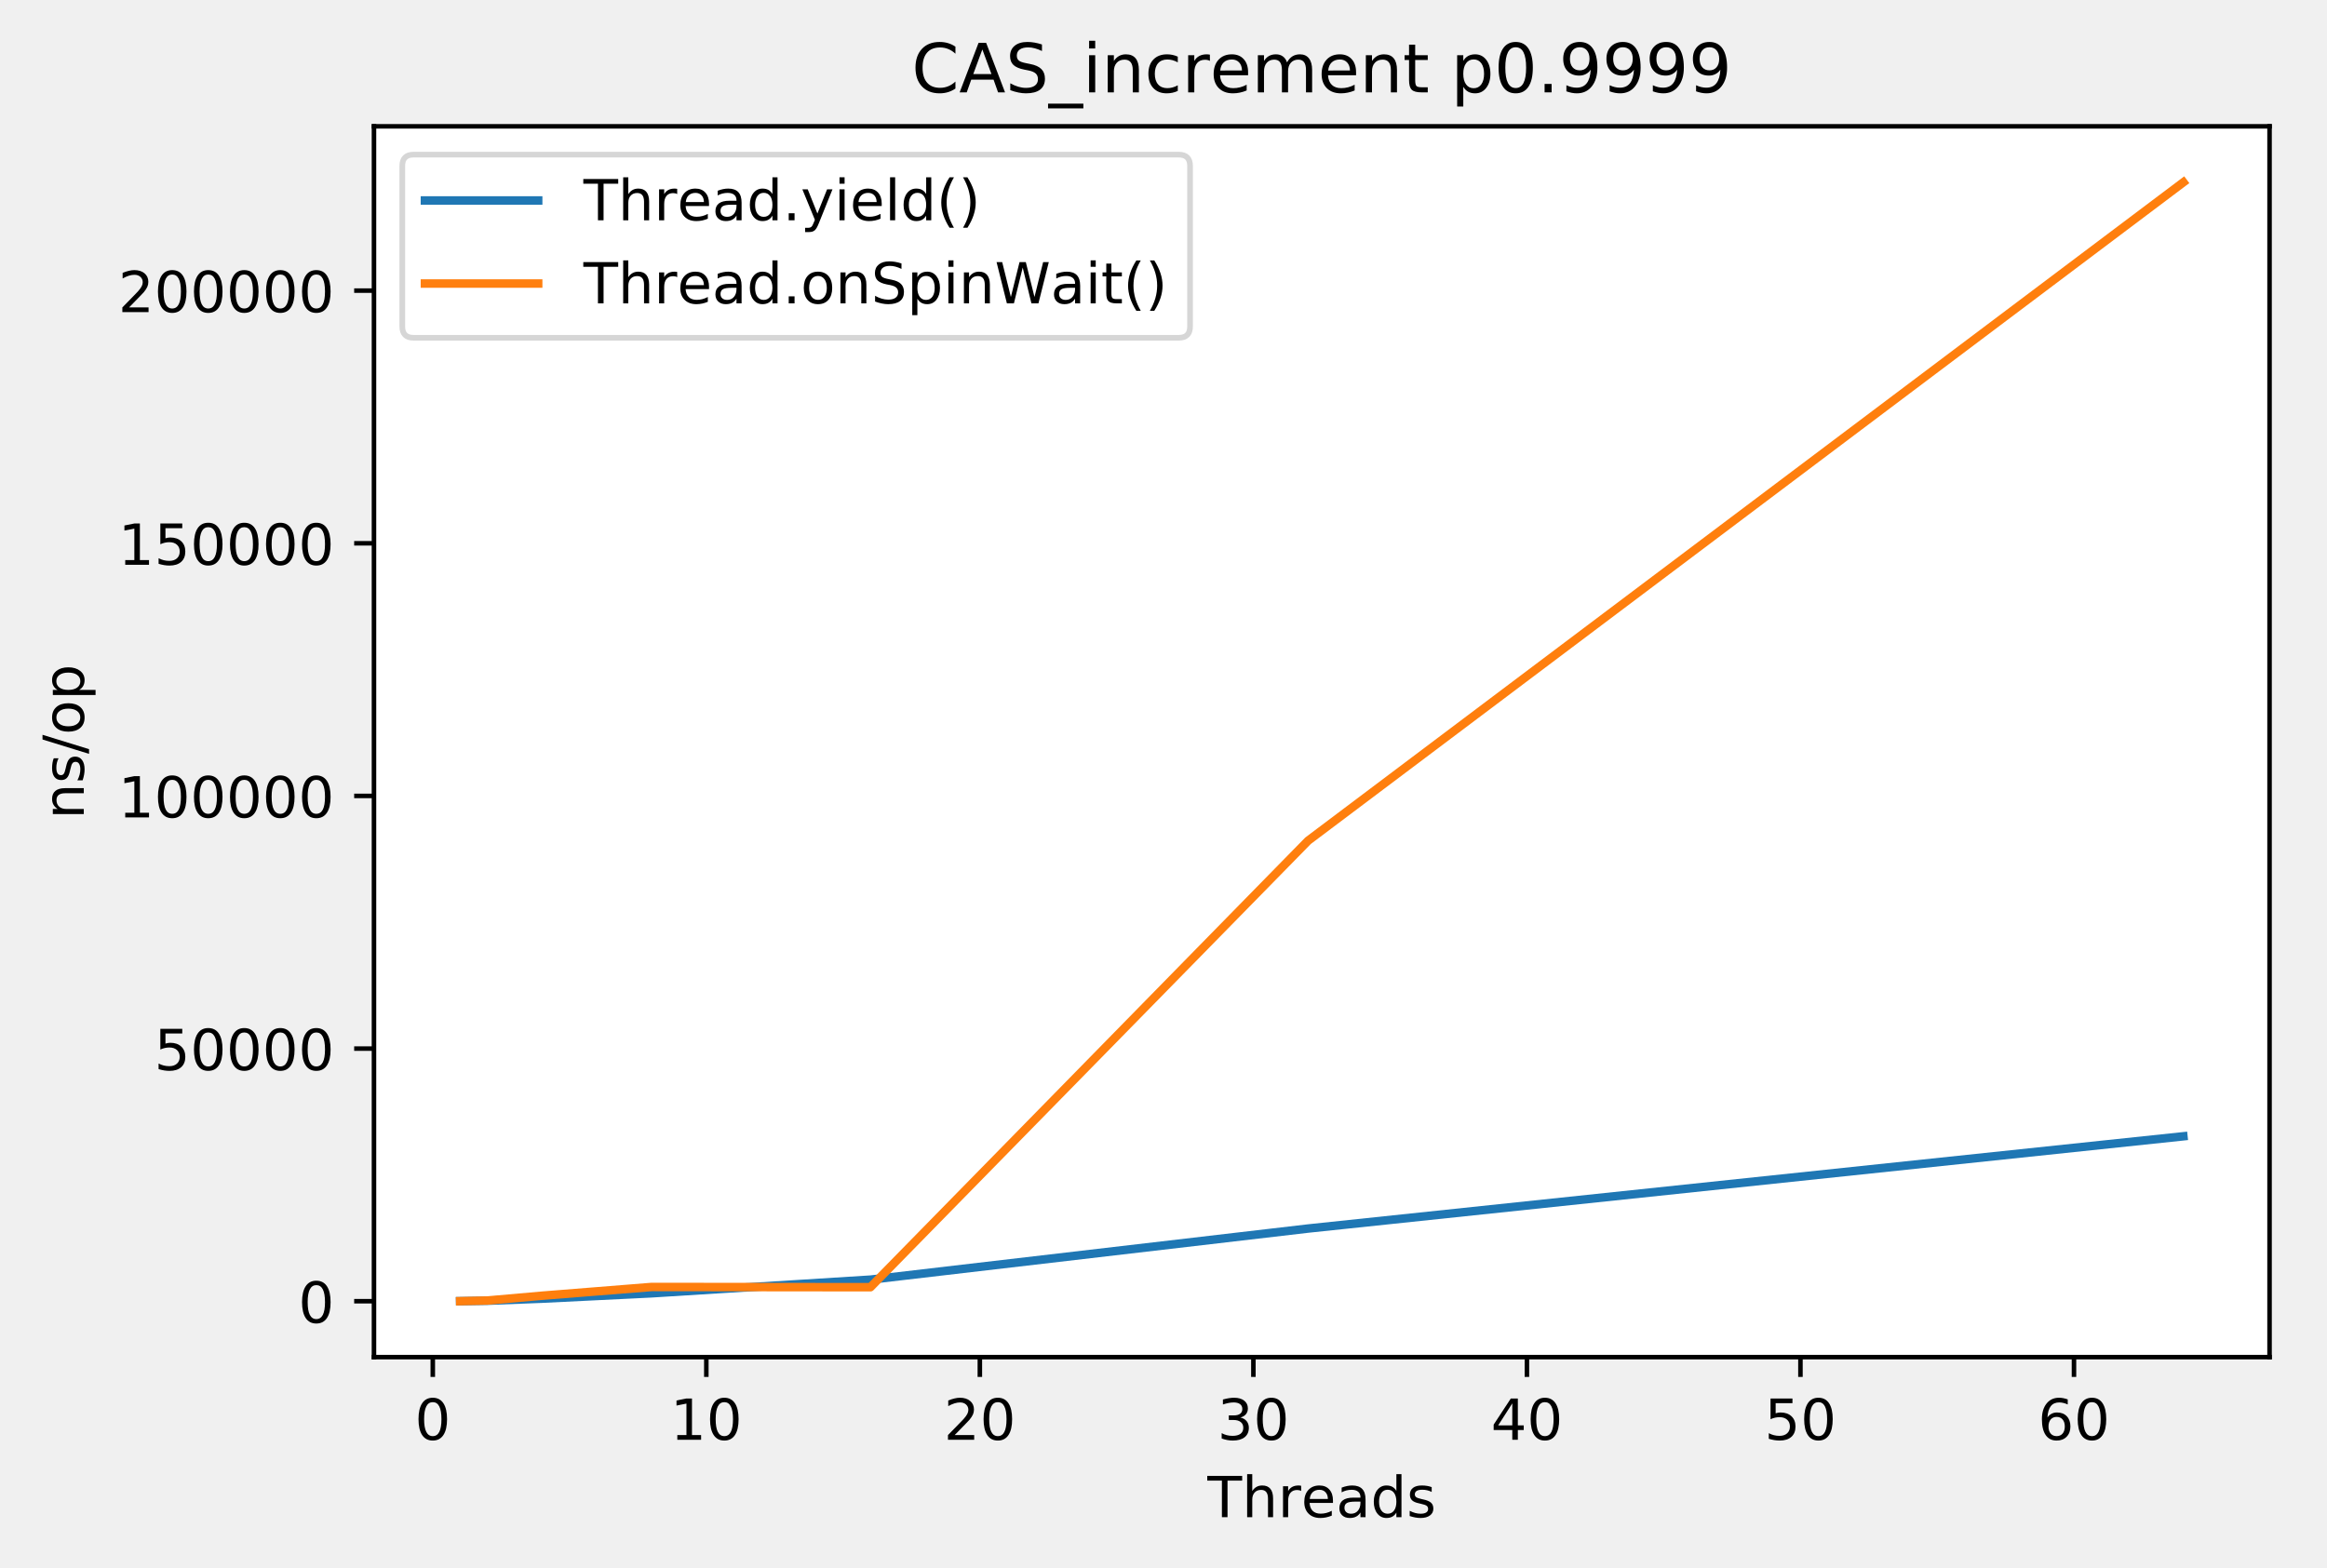
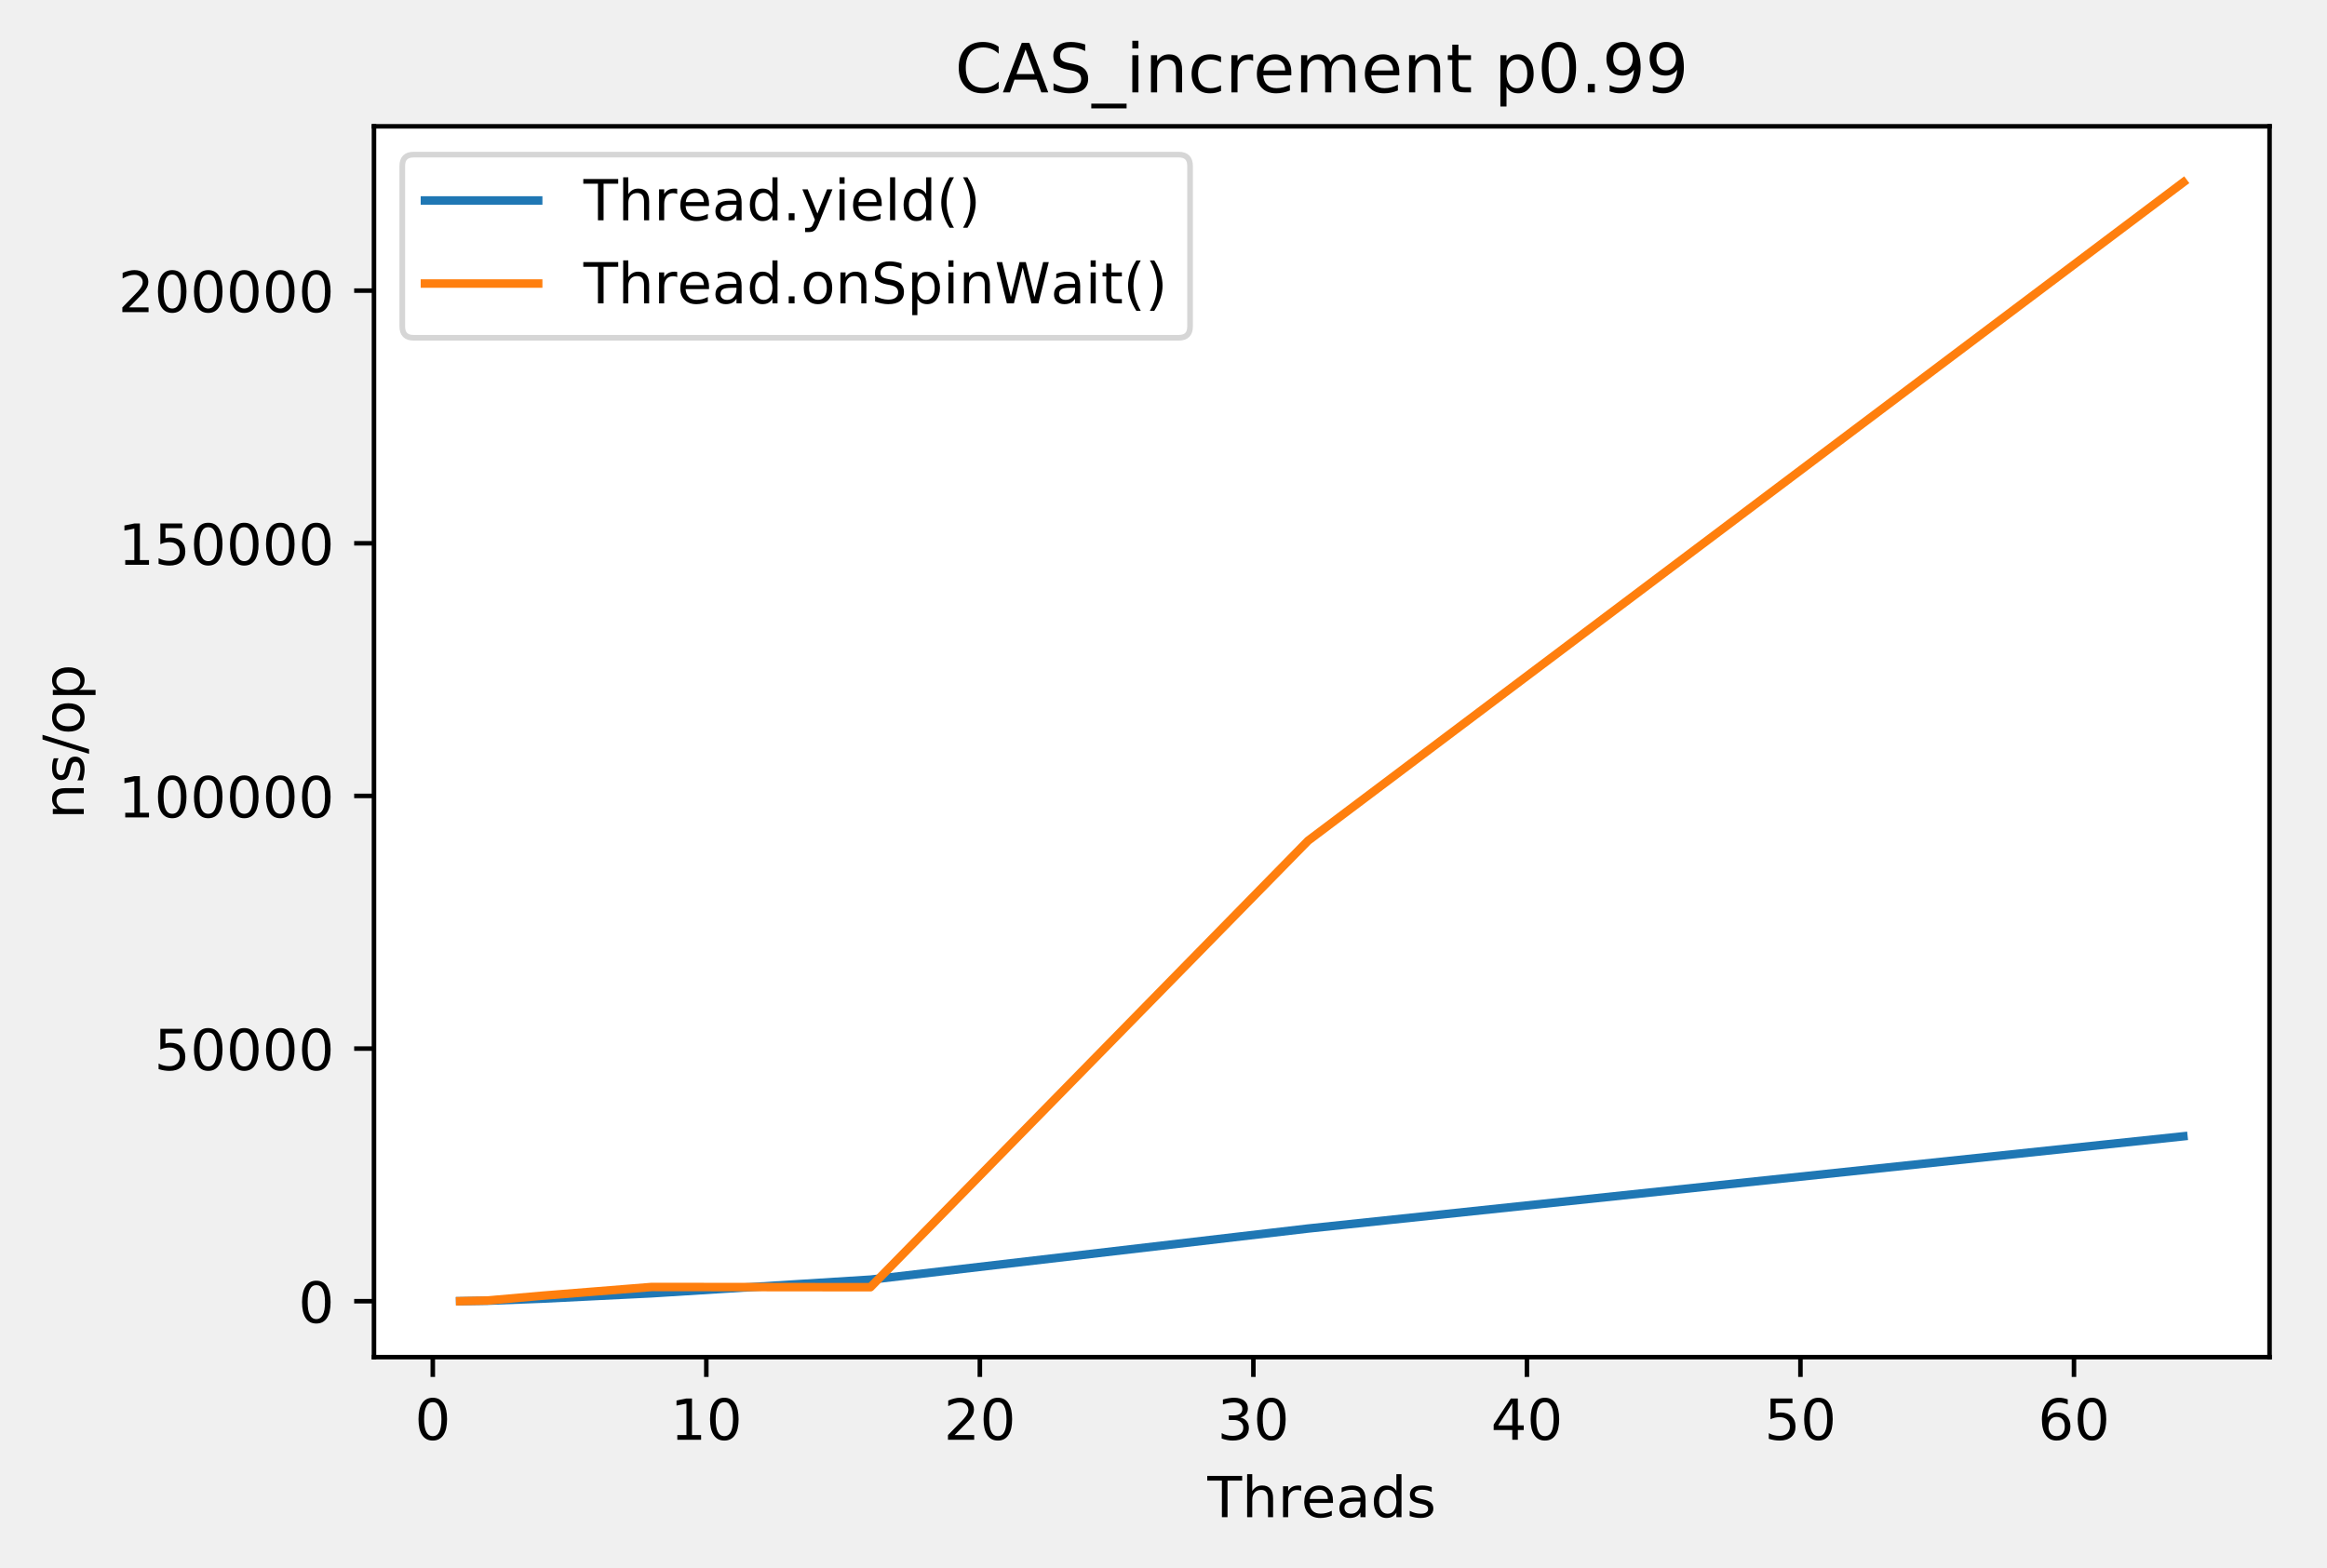
<svg xmlns="http://www.w3.org/2000/svg" xmlns:xlink="http://www.w3.org/1999/xlink" height="277pt" version="1.1" viewBox="0 0 411 277" width="411pt">
  <defs>
    <style type="text/css">
*{stroke-linecap:butt;stroke-linejoin:round;}
  </style>
  </defs>
  <g id="figure_1">
    <g id="patch_1">
      <path d="M 0 277.314  L 411.553 277.314  L 411.553 0  L 0 0  z " style="fill:none;" />
    </g>
    <g id="axes_1">
      <g id="patch_2">
        <path d="M 66.053 239.758  L 400.853 239.758  L 400.853 22.318  L 66.053 22.318  z " style="fill:#ffffff;" />
      </g>
      <g id="matplotlib.axis_1">
        <g id="xtick_1">
          <g id="line2d_1">
            <defs>
-               <path d="M 0 0  L 0 3.5  " id="m41968e35b6" style="stroke:#000000;stroke-width:0.8;" />
-             </defs>
-             <g>
-               <use style="stroke:#000000;stroke-width:0.8;" x="76.44" xlink:href="#m41968e35b6" y="239.758" />
+               <path d="M 0 0  L 0 3.5  " id="m0544c4cc7e" style="stroke:#000000;stroke-width:0.8;" />
+             </defs>
+             <g>
+               <use style="stroke:#000000;stroke-width:0.8;" x="76.44" xlink:href="#m0544c4cc7e" y="239.758" />
            </g>
          </g>
          <g id="text_1">
            <defs>
              <path d="M 31.781 66.406  Q 24.172 66.406 20.328 58.906  Q 16.5 51.422 16.5 36.375  Q 16.5 21.391 20.328 13.891  Q 24.172 6.391 31.781 6.391  Q 39.453 6.391 43.281 13.891  Q 47.125 21.391 47.125 36.375  Q 47.125 51.422 43.281 58.906  Q 39.453 66.406 31.781 66.406  z M 31.781 74.219  Q 44.047 74.219 50.516 64.516  Q 56.984 54.828 56.984 36.375  Q 56.984 17.969 50.516 8.266  Q 44.047 -1.422 31.781 -1.422  Q 19.531 -1.422 13.062 8.266  Q 6.594 17.969 6.594 36.375  Q 6.594 54.828 13.062 64.516  Q 19.531 74.219 31.781 74.219  z " id="DejaVuSans-30" />
            </defs>
            <g transform="translate(73.25889 254.3566)scale(0.1 -0.1)">
              <use xlink:href="#DejaVuSans-30" />
            </g>
          </g>
        </g>
        <g id="xtick_2">
          <g id="line2d_2">
            <g>
-               <use style="stroke:#000000;stroke-width:0.8;" x="124.752" xlink:href="#m41968e35b6" y="239.758" />
+               <use style="stroke:#000000;stroke-width:0.8;" x="124.752" xlink:href="#m0544c4cc7e" y="239.758" />
            </g>
          </g>
          <g id="text_2">
            <defs>
              <path d="M 12.406 8.297  L 28.516 8.297  L 28.516 63.922  L 10.984 60.406  L 10.984 69.391  L 28.422 72.906  L 38.281 72.906  L 38.281 8.297  L 54.391 8.297  L 54.391 0  L 12.406 0  z " id="DejaVuSans-31" />
            </defs>
            <g transform="translate(118.3893 254.3566)scale(0.1 -0.1)">
              <use xlink:href="#DejaVuSans-31" />
              <use x="63.623" xlink:href="#DejaVuSans-30" />
            </g>
          </g>
        </g>
        <g id="xtick_3">
          <g id="line2d_3">
            <g>
-               <use style="stroke:#000000;stroke-width:0.8;" x="173.064" xlink:href="#m41968e35b6" y="239.758" />
+               <use style="stroke:#000000;stroke-width:0.8;" x="173.064" xlink:href="#m0544c4cc7e" y="239.758" />
            </g>
          </g>
          <g id="text_3">
            <defs>
              <path d="M 19.188 8.297  L 53.609 8.297  L 53.609 0  L 7.328 0  L 7.328 8.297  Q 12.938 14.109 22.625 23.891  Q 32.328 33.688 34.812 36.531  Q 39.547 41.844 41.422 45.531  Q 43.312 49.219 43.312 52.781  Q 43.312 58.594 39.234 62.25  Q 35.156 65.922 28.609 65.922  Q 23.969 65.922 18.812 64.312  Q 13.672 62.703 7.812 59.422  L 7.812 69.391  Q 13.766 71.781 18.938 73  Q 24.125 74.219 28.422 74.219  Q 39.75 74.219 46.484 68.547  Q 53.219 62.891 53.219 53.422  Q 53.219 48.922 51.531 44.891  Q 49.859 40.875 45.406 35.406  Q 44.188 33.984 37.641 27.219  Q 31.109 20.453 19.188 8.297  z " id="DejaVuSans-32" />
            </defs>
            <g transform="translate(166.701 254.3566)scale(0.1 -0.1)">
              <use xlink:href="#DejaVuSans-32" />
              <use x="63.623" xlink:href="#DejaVuSans-30" />
            </g>
          </g>
        </g>
        <g id="xtick_4">
          <g id="line2d_4">
            <g>
-               <use style="stroke:#000000;stroke-width:0.8;" x="221.375" xlink:href="#m41968e35b6" y="239.758" />
+               <use style="stroke:#000000;stroke-width:0.8;" x="221.375" xlink:href="#m0544c4cc7e" y="239.758" />
            </g>
          </g>
          <g id="text_4">
            <defs>
              <path d="M 40.578 39.312  Q 47.656 37.797 51.625 33  Q 55.609 28.219 55.609 21.188  Q 55.609 10.406 48.188 4.484  Q 40.766 -1.422 27.094 -1.422  Q 22.516 -1.422 17.656 -0.516  Q 12.797 0.391 7.625 2.203  L 7.625 11.719  Q 11.719 9.328 16.594 8.109  Q 21.484 6.891 26.812 6.891  Q 36.078 6.891 40.938 10.547  Q 45.797 14.203 45.797 21.188  Q 45.797 27.641 41.281 31.266  Q 36.766 34.906 28.719 34.906  L 20.219 34.906  L 20.219 43.016  L 29.109 43.016  Q 36.375 43.016 40.234 45.922  Q 44.094 48.828 44.094 54.297  Q 44.094 59.906 40.109 62.906  Q 36.141 65.922 28.719 65.922  Q 24.656 65.922 20.016 65.031  Q 15.375 64.156 9.812 62.312  L 9.812 71.094  Q 15.438 72.656 20.344 73.438  Q 25.25 74.219 29.594 74.219  Q 40.828 74.219 47.359 69.109  Q 53.906 64.016 53.906 55.328  Q 53.906 49.266 50.438 45.094  Q 46.969 40.922 40.578 39.312  z " id="DejaVuSans-33" />
            </defs>
            <g transform="translate(215.0127 254.3566)scale(0.1 -0.1)">
              <use xlink:href="#DejaVuSans-33" />
              <use x="63.623" xlink:href="#DejaVuSans-30" />
            </g>
          </g>
        </g>
        <g id="xtick_5">
          <g id="line2d_5">
            <g>
-               <use style="stroke:#000000;stroke-width:0.8;" x="269.687" xlink:href="#m41968e35b6" y="239.758" />
+               <use style="stroke:#000000;stroke-width:0.8;" x="269.687" xlink:href="#m0544c4cc7e" y="239.758" />
            </g>
          </g>
          <g id="text_5">
            <defs>
              <path d="M 37.797 64.312  L 12.891 25.391  L 37.797 25.391  z M 35.203 72.906  L 47.609 72.906  L 47.609 25.391  L 58.016 25.391  L 58.016 17.188  L 47.609 17.188  L 47.609 0  L 37.797 0  L 37.797 17.188  L 4.891 17.188  L 4.891 26.703  z " id="DejaVuSans-34" />
            </defs>
            <g transform="translate(263.3244 254.3566)scale(0.1 -0.1)">
              <use xlink:href="#DejaVuSans-34" />
              <use x="63.623" xlink:href="#DejaVuSans-30" />
            </g>
          </g>
        </g>
        <g id="xtick_6">
          <g id="line2d_6">
            <g>
-               <use style="stroke:#000000;stroke-width:0.8;" x="317.999" xlink:href="#m41968e35b6" y="239.758" />
+               <use style="stroke:#000000;stroke-width:0.8;" x="317.999" xlink:href="#m0544c4cc7e" y="239.758" />
            </g>
          </g>
          <g id="text_6">
            <defs>
              <path d="M 10.797 72.906  L 49.516 72.906  L 49.516 64.594  L 19.828 64.594  L 19.828 46.734  Q 21.969 47.469 24.109 47.828  Q 26.266 48.188 28.422 48.188  Q 40.625 48.188 47.75 41.5  Q 54.891 34.812 54.891 23.391  Q 54.891 11.625 47.562 5.094  Q 40.234 -1.422 26.906 -1.422  Q 22.312 -1.422 17.547 -0.641  Q 12.797 0.141 7.719 1.703  L 7.719 11.625  Q 12.109 9.234 16.797 8.062  Q 21.484 6.891 26.703 6.891  Q 35.156 6.891 40.078 11.328  Q 45.016 15.766 45.016 23.391  Q 45.016 31 40.078 35.438  Q 35.156 39.891 26.703 39.891  Q 22.75 39.891 18.812 39.016  Q 14.891 38.141 10.797 36.281  z " id="DejaVuSans-35" />
            </defs>
            <g transform="translate(311.6361 254.3566)scale(0.1 -0.1)">
              <use xlink:href="#DejaVuSans-35" />
              <use x="63.623" xlink:href="#DejaVuSans-30" />
            </g>
          </g>
        </g>
        <g id="xtick_7">
          <g id="line2d_7">
            <g>
-               <use style="stroke:#000000;stroke-width:0.8;" x="366.31" xlink:href="#m41968e35b6" y="239.758" />
+               <use style="stroke:#000000;stroke-width:0.8;" x="366.31" xlink:href="#m0544c4cc7e" y="239.758" />
            </g>
          </g>
          <g id="text_7">
            <defs>
              <path d="M 33.016 40.375  Q 26.375 40.375 22.484 35.828  Q 18.609 31.297 18.609 23.391  Q 18.609 15.531 22.484 10.953  Q 26.375 6.391 33.016 6.391  Q 39.656 6.391 43.531 10.953  Q 47.406 15.531 47.406 23.391  Q 47.406 31.297 43.531 35.828  Q 39.656 40.375 33.016 40.375  z M 52.594 71.297  L 52.594 62.312  Q 48.875 64.062 45.094 64.984  Q 41.312 65.922 37.594 65.922  Q 27.828 65.922 22.672 59.328  Q 17.531 52.734 16.797 39.406  Q 19.672 43.656 24.016 45.922  Q 28.375 48.188 33.594 48.188  Q 44.578 48.188 50.953 41.516  Q 57.328 34.859 57.328 23.391  Q 57.328 12.156 50.688 5.359  Q 44.047 -1.422 33.016 -1.422  Q 20.359 -1.422 13.672 8.266  Q 6.984 17.969 6.984 36.375  Q 6.984 53.656 15.188 63.938  Q 23.391 74.219 37.203 74.219  Q 40.922 74.219 44.703 73.484  Q 48.484 72.75 52.594 71.297  z " id="DejaVuSans-36" />
            </defs>
            <g transform="translate(359.9478 254.3566)scale(0.1 -0.1)">
              <use xlink:href="#DejaVuSans-36" />
              <use x="63.623" xlink:href="#DejaVuSans-30" />
            </g>
          </g>
        </g>
        <g id="text_8">
          <defs>
            <path d="M -0.297 72.906  L 61.375 72.906  L 61.375 64.594  L 35.5 64.594  L 35.5 0  L 25.594 0  L 25.594 64.594  L -0.297 64.594  z " id="DejaVuSans-54" />
            <path d="M 54.891 33.016  L 54.891 0  L 45.906 0  L 45.906 32.719  Q 45.906 40.484 42.875 44.328  Q 39.844 48.188 33.797 48.188  Q 26.516 48.188 22.312 43.547  Q 18.109 38.922 18.109 30.906  L 18.109 0  L 9.078 0  L 9.078 75.984  L 18.109 75.984  L 18.109 46.188  Q 21.344 51.125 25.703 53.562  Q 30.078 56 35.797 56  Q 45.219 56 50.047 50.172  Q 54.891 44.344 54.891 33.016  z " id="DejaVuSans-68" />
            <path d="M 41.109 46.297  Q 39.594 47.172 37.812 47.578  Q 36.031 48 33.891 48  Q 26.266 48 22.188 43.047  Q 18.109 38.094 18.109 28.812  L 18.109 0  L 9.078 0  L 9.078 54.688  L 18.109 54.688  L 18.109 46.188  Q 20.953 51.172 25.484 53.578  Q 30.031 56 36.531 56  Q 37.453 56 38.578 55.875  Q 39.703 55.766 41.062 55.516  z " id="DejaVuSans-72" />
            <path d="M 56.203 29.594  L 56.203 25.203  L 14.891 25.203  Q 15.484 15.922 20.484 11.062  Q 25.484 6.203 34.422 6.203  Q 39.594 6.203 44.453 7.469  Q 49.312 8.734 54.109 11.281  L 54.109 2.781  Q 49.266 0.734 44.188 -0.344  Q 39.109 -1.422 33.891 -1.422  Q 20.797 -1.422 13.156 6.188  Q 5.516 13.812 5.516 26.812  Q 5.516 40.234 12.766 48.109  Q 20.016 56 32.328 56  Q 43.359 56 49.781 48.891  Q 56.203 41.797 56.203 29.594  z M 47.219 32.234  Q 47.125 39.594 43.094 43.984  Q 39.062 48.391 32.422 48.391  Q 24.906 48.391 20.391 44.141  Q 15.875 39.891 15.188 32.172  z " id="DejaVuSans-65" />
            <path d="M 34.281 27.484  Q 23.391 27.484 19.188 25  Q 14.984 22.516 14.984 16.5  Q 14.984 11.719 18.141 8.906  Q 21.297 6.109 26.703 6.109  Q 34.188 6.109 38.703 11.406  Q 43.219 16.703 43.219 25.484  L 43.219 27.484  z M 52.203 31.203  L 52.203 0  L 43.219 0  L 43.219 8.297  Q 40.141 3.328 35.547 0.953  Q 30.953 -1.422 24.312 -1.422  Q 15.922 -1.422 10.953 3.297  Q 6 8.016 6 15.922  Q 6 25.141 12.172 29.828  Q 18.359 34.516 30.609 34.516  L 43.219 34.516  L 43.219 35.406  Q 43.219 41.609 39.141 45  Q 35.062 48.391 27.688 48.391  Q 23 48.391 18.547 47.266  Q 14.109 46.141 10.016 43.891  L 10.016 52.203  Q 14.938 54.109 19.578 55.047  Q 24.219 56 28.609 56  Q 40.484 56 46.344 49.844  Q 52.203 43.703 52.203 31.203  z " id="DejaVuSans-61" />
            <path d="M 45.406 46.391  L 45.406 75.984  L 54.391 75.984  L 54.391 0  L 45.406 0  L 45.406 8.203  Q 42.578 3.328 38.25 0.953  Q 33.938 -1.422 27.875 -1.422  Q 17.969 -1.422 11.734 6.484  Q 5.516 14.406 5.516 27.297  Q 5.516 40.188 11.734 48.094  Q 17.969 56 27.875 56  Q 33.938 56 38.25 53.625  Q 42.578 51.266 45.406 46.391  z M 14.797 27.297  Q 14.797 17.391 18.875 11.75  Q 22.953 6.109 30.078 6.109  Q 37.203 6.109 41.297 11.75  Q 45.406 17.391 45.406 27.297  Q 45.406 37.203 41.297 42.844  Q 37.203 48.484 30.078 48.484  Q 22.953 48.484 18.875 42.844  Q 14.797 37.203 14.797 27.297  z " id="DejaVuSans-64" />
            <path d="M 44.281 53.078  L 44.281 44.578  Q 40.484 46.531 36.375 47.5  Q 32.281 48.484 27.875 48.484  Q 21.188 48.484 17.844 46.438  Q 14.5 44.391 14.5 40.281  Q 14.5 37.156 16.891 35.375  Q 19.281 33.594 26.516 31.984  L 29.594 31.297  Q 39.156 29.25 43.188 25.516  Q 47.219 21.781 47.219 15.094  Q 47.219 7.469 41.188 3.016  Q 35.156 -1.422 24.609 -1.422  Q 20.219 -1.422 15.453 -0.562  Q 10.688 0.297 5.422 2  L 5.422 11.281  Q 10.406 8.688 15.234 7.391  Q 20.062 6.109 24.812 6.109  Q 31.156 6.109 34.562 8.281  Q 37.984 10.453 37.984 14.406  Q 37.984 18.062 35.516 20.016  Q 33.062 21.969 24.703 23.781  L 21.578 24.516  Q 13.234 26.266 9.516 29.906  Q 5.812 33.547 5.812 39.891  Q 5.812 47.609 11.281 51.797  Q 16.75 56 26.812 56  Q 31.781 56 36.172 55.266  Q 40.578 54.547 44.281 53.078  z " id="DejaVuSans-73" />
          </defs>
          <g transform="translate(213.257 268.0347)scale(0.1 -0.1)">
            <use xlink:href="#DejaVuSans-54" />
            <use x="61.084" xlink:href="#DejaVuSans-68" />
            <use x="124.463" xlink:href="#DejaVuSans-72" />
            <use x="165.545" xlink:href="#DejaVuSans-65" />
            <use x="227.068" xlink:href="#DejaVuSans-61" />
            <use x="288.348" xlink:href="#DejaVuSans-64" />
            <use x="351.824" xlink:href="#DejaVuSans-73" />
          </g>
        </g>
      </g>
      <g id="matplotlib.axis_2">
        <g id="ytick_1">
          <g id="line2d_8">
            <defs>
-               <path d="M 0 0  L -3.5 0  " id="m5110612c2c" style="stroke:#000000;stroke-width:0.8;" />
-             </defs>
-             <g>
-               <use style="stroke:#000000;stroke-width:0.8;" x="66.053" xlink:href="#m5110612c2c" y="229.883" />
+               <path d="M 0 0  L -3.5 0  " id="m9df7697b72" style="stroke:#000000;stroke-width:0.8;" />
+             </defs>
+             <g>
+               <use style="stroke:#000000;stroke-width:0.8;" x="66.053" xlink:href="#m9df7697b72" y="229.883" />
            </g>
          </g>
          <g id="text_9">
            <g transform="translate(52.69062 233.6817)scale(0.1 -0.1)">
              <use xlink:href="#DejaVuSans-30" />
            </g>
          </g>
        </g>
        <g id="ytick_2">
          <g id="line2d_9">
            <g>
-               <use style="stroke:#000000;stroke-width:0.8;" x="66.053" xlink:href="#m5110612c2c" y="185.247" />
+               <use style="stroke:#000000;stroke-width:0.8;" x="66.053" xlink:href="#m9df7697b72" y="185.247" />
            </g>
          </g>
          <g id="text_10">
            <g transform="translate(27.24063 189.0465)scale(0.1 -0.1)">
              <use xlink:href="#DejaVuSans-35" />
              <use x="63.623" xlink:href="#DejaVuSans-30" />
              <use x="127.246" xlink:href="#DejaVuSans-30" />
              <use x="190.869" xlink:href="#DejaVuSans-30" />
              <use x="254.492" xlink:href="#DejaVuSans-30" />
            </g>
          </g>
        </g>
        <g id="ytick_3">
          <g id="line2d_10">
            <g>
-               <use style="stroke:#000000;stroke-width:0.8;" x="66.053" xlink:href="#m5110612c2c" y="140.612" />
+               <use style="stroke:#000000;stroke-width:0.8;" x="66.053" xlink:href="#m9df7697b72" y="140.612" />
            </g>
          </g>
          <g id="text_11">
            <g transform="translate(20.87813 144.4112)scale(0.1 -0.1)">
              <use xlink:href="#DejaVuSans-31" />
              <use x="63.623" xlink:href="#DejaVuSans-30" />
              <use x="127.246" xlink:href="#DejaVuSans-30" />
              <use x="190.869" xlink:href="#DejaVuSans-30" />
              <use x="254.492" xlink:href="#DejaVuSans-30" />
              <use x="318.115" xlink:href="#DejaVuSans-30" />
            </g>
          </g>
        </g>
        <g id="ytick_4">
          <g id="line2d_11">
            <g>
-               <use style="stroke:#000000;stroke-width:0.8;" x="66.053" xlink:href="#m5110612c2c" y="95.977" />
+               <use style="stroke:#000000;stroke-width:0.8;" x="66.053" xlink:href="#m9df7697b72" y="95.977" />
            </g>
          </g>
          <g id="text_12">
            <g transform="translate(20.87813 99.77588)scale(0.1 -0.1)">
              <use xlink:href="#DejaVuSans-31" />
              <use x="63.623" xlink:href="#DejaVuSans-35" />
              <use x="127.246" xlink:href="#DejaVuSans-30" />
              <use x="190.869" xlink:href="#DejaVuSans-30" />
              <use x="254.492" xlink:href="#DejaVuSans-30" />
              <use x="318.115" xlink:href="#DejaVuSans-30" />
            </g>
          </g>
        </g>
        <g id="ytick_5">
          <g id="line2d_12">
            <g>
-               <use style="stroke:#000000;stroke-width:0.8;" x="66.053" xlink:href="#m5110612c2c" y="51.341" />
+               <use style="stroke:#000000;stroke-width:0.8;" x="66.053" xlink:href="#m9df7697b72" y="51.341" />
            </g>
          </g>
          <g id="text_13">
            <g transform="translate(20.87813 55.14059)scale(0.1 -0.1)">
              <use xlink:href="#DejaVuSans-32" />
              <use x="63.623" xlink:href="#DejaVuSans-30" />
              <use x="127.246" xlink:href="#DejaVuSans-30" />
              <use x="190.869" xlink:href="#DejaVuSans-30" />
              <use x="254.492" xlink:href="#DejaVuSans-30" />
              <use x="318.115" xlink:href="#DejaVuSans-30" />
            </g>
          </g>
        </g>
        <g id="text_14">
          <defs>
            <path d="M 54.891 33.016  L 54.891 0  L 45.906 0  L 45.906 32.719  Q 45.906 40.484 42.875 44.328  Q 39.844 48.188 33.797 48.188  Q 26.516 48.188 22.312 43.547  Q 18.109 38.922 18.109 30.906  L 18.109 0  L 9.078 0  L 9.078 54.688  L 18.109 54.688  L 18.109 46.188  Q 21.344 51.125 25.703 53.562  Q 30.078 56 35.797 56  Q 45.219 56 50.047 50.172  Q 54.891 44.344 54.891 33.016  z " id="DejaVuSans-6e" />
            <path d="M 25.391 72.906  L 33.688 72.906  L 8.297 -9.281  L 0 -9.281  z " id="DejaVuSans-2f" />
            <path d="M 30.609 48.391  Q 23.391 48.391 19.188 42.75  Q 14.984 37.109 14.984 27.297  Q 14.984 17.484 19.156 11.844  Q 23.344 6.203 30.609 6.203  Q 37.797 6.203 41.984 11.859  Q 46.188 17.531 46.188 27.297  Q 46.188 37.016 41.984 42.703  Q 37.797 48.391 30.609 48.391  z M 30.609 56  Q 42.328 56 49.016 48.375  Q 55.719 40.766 55.719 27.297  Q 55.719 13.875 49.016 6.219  Q 42.328 -1.422 30.609 -1.422  Q 18.844 -1.422 12.172 6.219  Q 5.516 13.875 5.516 27.297  Q 5.516 40.766 12.172 48.375  Q 18.844 56 30.609 56  z " id="DejaVuSans-6f" />
            <path d="M 18.109 8.203  L 18.109 -20.797  L 9.078 -20.797  L 9.078 54.688  L 18.109 54.688  L 18.109 46.391  Q 20.953 51.266 25.266 53.625  Q 29.594 56 35.594 56  Q 45.562 56 51.781 48.094  Q 58.016 40.188 58.016 27.297  Q 58.016 14.406 51.781 6.484  Q 45.562 -1.422 35.594 -1.422  Q 29.594 -1.422 25.266 0.953  Q 20.953 3.328 18.109 8.203  z M 48.688 27.297  Q 48.688 37.203 44.609 42.844  Q 40.531 48.484 33.406 48.484  Q 26.266 48.484 22.188 42.844  Q 18.109 37.203 18.109 27.297  Q 18.109 17.391 22.188 11.75  Q 26.266 6.109 33.406 6.109  Q 40.531 6.109 44.609 11.75  Q 48.688 17.391 48.688 27.297  z " id="DejaVuSans-70" />
          </defs>
          <g transform="translate(14.79844 144.7295)rotate(-90)scale(0.1 -0.1)">
            <use xlink:href="#DejaVuSans-6e" />
            <use x="63.379" xlink:href="#DejaVuSans-73" />
            <use x="115.479" xlink:href="#DejaVuSans-2f" />
            <use x="149.17" xlink:href="#DejaVuSans-6f" />
            <use x="210.352" xlink:href="#DejaVuSans-70" />
          </g>
        </g>
      </g>
      <g id="line2d_13">
-         <path clip-path="url(#pfba7d51c38)" d="M 81.271 229.874  L 86.102 229.799  L 95.765 229.432  L 115.089 228.483  L 153.739 226.069  L 231.038 217.042  L 385.635 200.745  " style="fill:none;stroke:#1f77b4;stroke-linecap:square;stroke-width:1.5;" />
+         <path clip-path="url(#p258352cbf7)" d="M 81.271 229.874  L 86.102 229.799  L 95.765 229.432  L 115.089 228.483  L 153.739 226.069  L 231.038 217.042  L 385.635 200.745  " style="fill:none;stroke:#1f77b4;stroke-linecap:square;stroke-width:1.5;" />
      </g>
      <g id="line2d_14">
-         <path clip-path="url(#pfba7d51c38)" d="M 81.271 229.874  L 86.102 229.757  L 95.765 228.906  L 115.089 227.365  L 153.739 227.408  L 231.038 148.525  L 385.635 32.202  " style="fill:none;stroke:#ff7f0e;stroke-linecap:square;stroke-width:1.5;" />
+         <path clip-path="url(#p258352cbf7)" d="M 81.271 229.874  L 86.102 229.757  L 95.765 228.906  L 115.089 227.365  L 153.739 227.408  L 231.038 148.525  L 385.635 32.202  " style="fill:none;stroke:#ff7f0e;stroke-linecap:square;stroke-width:1.5;" />
      </g>
      <g id="patch_3">
        <path d="M 66.053 239.758  L 66.053 22.318  " style="fill:none;stroke:#000000;stroke-linecap:square;stroke-linejoin:miter;stroke-width:0.8;" />
      </g>
      <g id="patch_4">
        <path d="M 400.853 239.758  L 400.853 22.318  " style="fill:none;stroke:#000000;stroke-linecap:square;stroke-linejoin:miter;stroke-width:0.8;" />
      </g>
      <g id="patch_5">
        <path d="M 66.053 239.758  L 400.853 239.758  " style="fill:none;stroke:#000000;stroke-linecap:square;stroke-linejoin:miter;stroke-width:0.8;" />
      </g>
      <g id="patch_6">
        <path d="M 66.053 22.318  L 400.853 22.318  " style="fill:none;stroke:#000000;stroke-linecap:square;stroke-linejoin:miter;stroke-width:0.8;" />
      </g>
      <g id="text_15">
        <defs>
          <path d="M 64.406 67.281  L 64.406 56.891  Q 59.422 61.531 53.781 63.812  Q 48.141 66.109 41.797 66.109  Q 29.297 66.109 22.656 58.469  Q 16.016 50.828 16.016 36.375  Q 16.016 21.969 22.656 14.328  Q 29.297 6.688 41.797 6.688  Q 48.141 6.688 53.781 8.984  Q 59.422 11.281 64.406 15.922  L 64.406 5.609  Q 59.234 2.094 53.438 0.328  Q 47.656 -1.422 41.219 -1.422  Q 24.656 -1.422 15.125 8.703  Q 5.609 18.844 5.609 36.375  Q 5.609 53.953 15.125 64.078  Q 24.656 74.219 41.219 74.219  Q 47.75 74.219 53.531 72.484  Q 59.328 70.75 64.406 67.281  z " id="DejaVuSans-43" />
          <path d="M 34.188 63.188  L 20.797 26.906  L 47.609 26.906  z M 28.609 72.906  L 39.797 72.906  L 67.578 0  L 57.328 0  L 50.688 18.703  L 17.828 18.703  L 11.188 0  L 0.781 0  z " id="DejaVuSans-41" />
          <path d="M 53.516 70.516  L 53.516 60.891  Q 47.906 63.578 42.922 64.891  Q 37.938 66.219 33.297 66.219  Q 25.25 66.219 20.875 63.094  Q 16.5 59.969 16.5 54.203  Q 16.5 49.359 19.406 46.891  Q 22.312 44.438 30.422 42.922  L 36.375 41.703  Q 47.406 39.594 52.656 34.297  Q 57.906 29 57.906 20.125  Q 57.906 9.516 50.797 4.047  Q 43.703 -1.422 29.984 -1.422  Q 24.812 -1.422 18.969 -0.25  Q 13.141 0.922 6.891 3.219  L 6.891 13.375  Q 12.891 10.016 18.656 8.297  Q 24.422 6.594 29.984 6.594  Q 38.422 6.594 43.016 9.906  Q 47.609 13.234 47.609 19.391  Q 47.609 24.75 44.312 27.781  Q 41.016 30.812 33.5 32.328  L 27.484 33.5  Q 16.453 35.688 11.516 40.375  Q 6.594 45.062 6.594 53.422  Q 6.594 63.094 13.406 68.656  Q 20.219 74.219 32.172 74.219  Q 37.312 74.219 42.625 73.281  Q 47.953 72.359 53.516 70.516  z " id="DejaVuSans-53" />
          <path d="M 50.984 -16.609  L 50.984 -23.578  L -0.984 -23.578  L -0.984 -16.609  z " id="DejaVuSans-5f" />
          <path d="M 9.422 54.688  L 18.406 54.688  L 18.406 0  L 9.422 0  z M 9.422 75.984  L 18.406 75.984  L 18.406 64.594  L 9.422 64.594  z " id="DejaVuSans-69" />
          <path d="M 48.781 52.594  L 48.781 44.188  Q 44.969 46.297 41.141 47.344  Q 37.312 48.391 33.406 48.391  Q 24.656 48.391 19.812 42.844  Q 14.984 37.312 14.984 27.297  Q 14.984 17.281 19.812 11.734  Q 24.656 6.203 33.406 6.203  Q 37.312 6.203 41.141 7.25  Q 44.969 8.297 48.781 10.406  L 48.781 2.094  Q 45.016 0.344 40.984 -0.531  Q 36.969 -1.422 32.422 -1.422  Q 20.062 -1.422 12.781 6.344  Q 5.516 14.109 5.516 27.297  Q 5.516 40.672 12.859 48.328  Q 20.219 56 33.016 56  Q 37.156 56 41.109 55.141  Q 45.062 54.297 48.781 52.594  z " id="DejaVuSans-63" />
          <path d="M 52 44.188  Q 55.375 50.25 60.062 53.125  Q 64.75 56 71.094 56  Q 79.641 56 84.281 50.016  Q 88.922 44.047 88.922 33.016  L 88.922 0  L 79.891 0  L 79.891 32.719  Q 79.891 40.578 77.094 44.375  Q 74.312 48.188 68.609 48.188  Q 61.625 48.188 57.562 43.547  Q 53.516 38.922 53.516 30.906  L 53.516 0  L 44.484 0  L 44.484 32.719  Q 44.484 40.625 41.703 44.406  Q 38.922 48.188 33.109 48.188  Q 26.219 48.188 22.156 43.531  Q 18.109 38.875 18.109 30.906  L 18.109 0  L 9.078 0  L 9.078 54.688  L 18.109 54.688  L 18.109 46.188  Q 21.188 51.219 25.484 53.609  Q 29.781 56 35.688 56  Q 41.656 56 45.828 52.969  Q 50 49.953 52 44.188  z " id="DejaVuSans-6d" />
          <path d="M 18.312 70.219  L 18.312 54.688  L 36.812 54.688  L 36.812 47.703  L 18.312 47.703  L 18.312 18.016  Q 18.312 11.328 20.141 9.422  Q 21.969 7.516 27.594 7.516  L 36.812 7.516  L 36.812 0  L 27.594 0  Q 17.188 0 13.234 3.875  Q 9.281 7.766 9.281 18.016  L 9.281 47.703  L 2.688 47.703  L 2.688 54.688  L 9.281 54.688  L 9.281 70.219  z " id="DejaVuSans-74" />
          <path id="DejaVuSans-20" />
          <path d="M 10.688 12.406  L 21 12.406  L 21 0  L 10.688 0  z " id="DejaVuSans-2e" />
          <path d="M 10.984 1.516  L 10.984 10.5  Q 14.703 8.734 18.5 7.812  Q 22.312 6.891 25.984 6.891  Q 35.75 6.891 40.891 13.453  Q 46.047 20.016 46.781 33.406  Q 43.953 29.203 39.594 26.953  Q 35.25 24.703 29.984 24.703  Q 19.047 24.703 12.672 31.312  Q 6.297 37.938 6.297 49.422  Q 6.297 60.641 12.938 67.422  Q 19.578 74.219 30.609 74.219  Q 43.266 74.219 49.922 64.516  Q 56.594 54.828 56.594 36.375  Q 56.594 19.141 48.406 8.859  Q 40.234 -1.422 26.422 -1.422  Q 22.703 -1.422 18.891 -0.688  Q 15.094 0.047 10.984 1.516  z M 30.609 32.422  Q 37.25 32.422 41.125 36.953  Q 45.016 41.5 45.016 49.422  Q 45.016 57.281 41.125 61.844  Q 37.25 66.406 30.609 66.406  Q 23.969 66.406 20.094 61.844  Q 16.219 57.281 16.219 49.422  Q 16.219 41.5 20.094 36.953  Q 23.969 32.422 30.609 32.422  z " id="DejaVuSans-39" />
        </defs>
-         <g transform="translate(161.0238 16.31812)scale(0.12 -0.12)">
+         <g transform="translate(168.6587 16.31812)scale(0.12 -0.12)">
          <use xlink:href="#DejaVuSans-43" />
          <use x="69.824" xlink:href="#DejaVuSans-41" />
          <use x="138.232" xlink:href="#DejaVuSans-53" />
          <use x="201.709" xlink:href="#DejaVuSans-5f" />
          <use x="251.709" xlink:href="#DejaVuSans-69" />
          <use x="279.492" xlink:href="#DejaVuSans-6e" />
          <use x="342.871" xlink:href="#DejaVuSans-63" />
          <use x="397.852" xlink:href="#DejaVuSans-72" />
          <use x="438.934" xlink:href="#DejaVuSans-65" />
          <use x="500.457" xlink:href="#DejaVuSans-6d" />
          <use x="597.869" xlink:href="#DejaVuSans-65" />
          <use x="659.393" xlink:href="#DejaVuSans-6e" />
          <use x="722.771" xlink:href="#DejaVuSans-74" />
          <use x="761.98" xlink:href="#DejaVuSans-20" />
          <use x="793.768" xlink:href="#DejaVuSans-70" />
          <use x="857.244" xlink:href="#DejaVuSans-30" />
          <use x="920.867" xlink:href="#DejaVuSans-2e" />
          <use x="952.654" xlink:href="#DejaVuSans-39" />
          <use x="1016.277" xlink:href="#DejaVuSans-39" />
-           <use x="1079.9" xlink:href="#DejaVuSans-39" />
-           <use x="1143.523" xlink:href="#DejaVuSans-39" />
        </g>
      </g>
      <g id="legend_1">
        <g id="patch_7">
          <path d="M 73.053 59.674  L 208.191 59.674  Q 210.191 59.674 210.191 57.674  L 210.191 29.318  Q 210.191 27.318 208.191 27.318  L 73.053 27.318  Q 71.053 27.318 71.053 29.318  L 71.053 57.674  Q 71.053 59.674 73.053 59.674  z " style="fill:#ffffff;opacity:0.8;stroke:#cccccc;stroke-linejoin:miter;" />
        </g>
        <g id="line2d_15">
          <path d="M 75.053 35.417  L 95.053 35.417  " style="fill:none;stroke:#1f77b4;stroke-linecap:square;stroke-width:1.5;" />
        </g>
        <g id="line2d_16" />
        <g id="text_16">
          <defs>
            <path d="M 32.172 -5.078  Q 28.375 -14.844 24.75 -17.812  Q 21.141 -20.797 15.094 -20.797  L 7.906 -20.797  L 7.906 -13.281  L 13.188 -13.281  Q 16.891 -13.281 18.938 -11.516  Q 21 -9.766 23.484 -3.219  L 25.094 0.875  L 2.984 54.688  L 12.5 54.688  L 29.594 11.922  L 46.688 54.688  L 56.203 54.688  z " id="DejaVuSans-79" />
            <path d="M 9.422 75.984  L 18.406 75.984  L 18.406 0  L 9.422 0  z " id="DejaVuSans-6c" />
            <path d="M 31 75.875  Q 24.469 64.656 21.281 53.656  Q 18.109 42.672 18.109 31.391  Q 18.109 20.125 21.312 9.062  Q 24.516 -2 31 -13.188  L 23.188 -13.188  Q 15.875 -1.703 12.234 9.375  Q 8.594 20.453 8.594 31.391  Q 8.594 42.281 12.203 53.312  Q 15.828 64.359 23.188 75.875  z " id="DejaVuSans-28" />
            <path d="M 8.016 75.875  L 15.828 75.875  Q 23.141 64.359 26.781 53.312  Q 30.422 42.281 30.422 31.391  Q 30.422 20.453 26.781 9.375  Q 23.141 -1.703 15.828 -13.188  L 8.016 -13.188  Q 14.5 -2 17.703 9.062  Q 20.906 20.125 20.906 31.391  Q 20.906 42.672 17.703 53.656  Q 14.5 64.656 8.016 75.875  z " id="DejaVuSans-29" />
          </defs>
          <g transform="translate(103.0531 38.91656)scale(0.1 -0.1)">
            <use xlink:href="#DejaVuSans-54" />
            <use x="61.084" xlink:href="#DejaVuSans-68" />
            <use x="124.463" xlink:href="#DejaVuSans-72" />
            <use x="165.545" xlink:href="#DejaVuSans-65" />
            <use x="227.068" xlink:href="#DejaVuSans-61" />
            <use x="288.348" xlink:href="#DejaVuSans-64" />
            <use x="351.824" xlink:href="#DejaVuSans-2e" />
            <use x="383.611" xlink:href="#DejaVuSans-79" />
            <use x="442.791" xlink:href="#DejaVuSans-69" />
            <use x="470.574" xlink:href="#DejaVuSans-65" />
            <use x="532.098" xlink:href="#DejaVuSans-6c" />
            <use x="559.881" xlink:href="#DejaVuSans-64" />
            <use x="623.357" xlink:href="#DejaVuSans-28" />
            <use x="662.371" xlink:href="#DejaVuSans-29" />
          </g>
        </g>
        <g id="line2d_17">
          <path d="M 75.053 50.095  L 95.053 50.095  " style="fill:none;stroke:#ff7f0e;stroke-linecap:square;stroke-width:1.5;" />
        </g>
        <g id="line2d_18" />
        <g id="text_17">
          <defs>
            <path d="M 3.328 72.906  L 13.281 72.906  L 28.609 11.281  L 43.891 72.906  L 54.984 72.906  L 70.312 11.281  L 85.594 72.906  L 95.609 72.906  L 77.297 0  L 64.891 0  L 49.516 63.281  L 33.984 0  L 21.578 0  z " id="DejaVuSans-57" />
          </defs>
          <g transform="translate(103.0531 53.59469)scale(0.1 -0.1)">
            <use xlink:href="#DejaVuSans-54" />
            <use x="61.084" xlink:href="#DejaVuSans-68" />
            <use x="124.463" xlink:href="#DejaVuSans-72" />
            <use x="165.545" xlink:href="#DejaVuSans-65" />
            <use x="227.068" xlink:href="#DejaVuSans-61" />
            <use x="288.348" xlink:href="#DejaVuSans-64" />
            <use x="351.824" xlink:href="#DejaVuSans-2e" />
            <use x="383.611" xlink:href="#DejaVuSans-6f" />
            <use x="444.793" xlink:href="#DejaVuSans-6e" />
            <use x="508.172" xlink:href="#DejaVuSans-53" />
            <use x="571.648" xlink:href="#DejaVuSans-70" />
            <use x="635.125" xlink:href="#DejaVuSans-69" />
            <use x="662.908" xlink:href="#DejaVuSans-6e" />
            <use x="726.287" xlink:href="#DejaVuSans-57" />
            <use x="825.07" xlink:href="#DejaVuSans-61" />
            <use x="886.35" xlink:href="#DejaVuSans-69" />
            <use x="914.133" xlink:href="#DejaVuSans-74" />
            <use x="953.342" xlink:href="#DejaVuSans-28" />
            <use x="992.355" xlink:href="#DejaVuSans-29" />
          </g>
        </g>
      </g>
    </g>
  </g>
  <defs>
-     <clipPath id="pfba7d51c38">
+     <clipPath id="p258352cbf7">
      <rect height="217.44" width="334.8" x="66.053" y="22.318" />
    </clipPath>
  </defs>
</svg>
